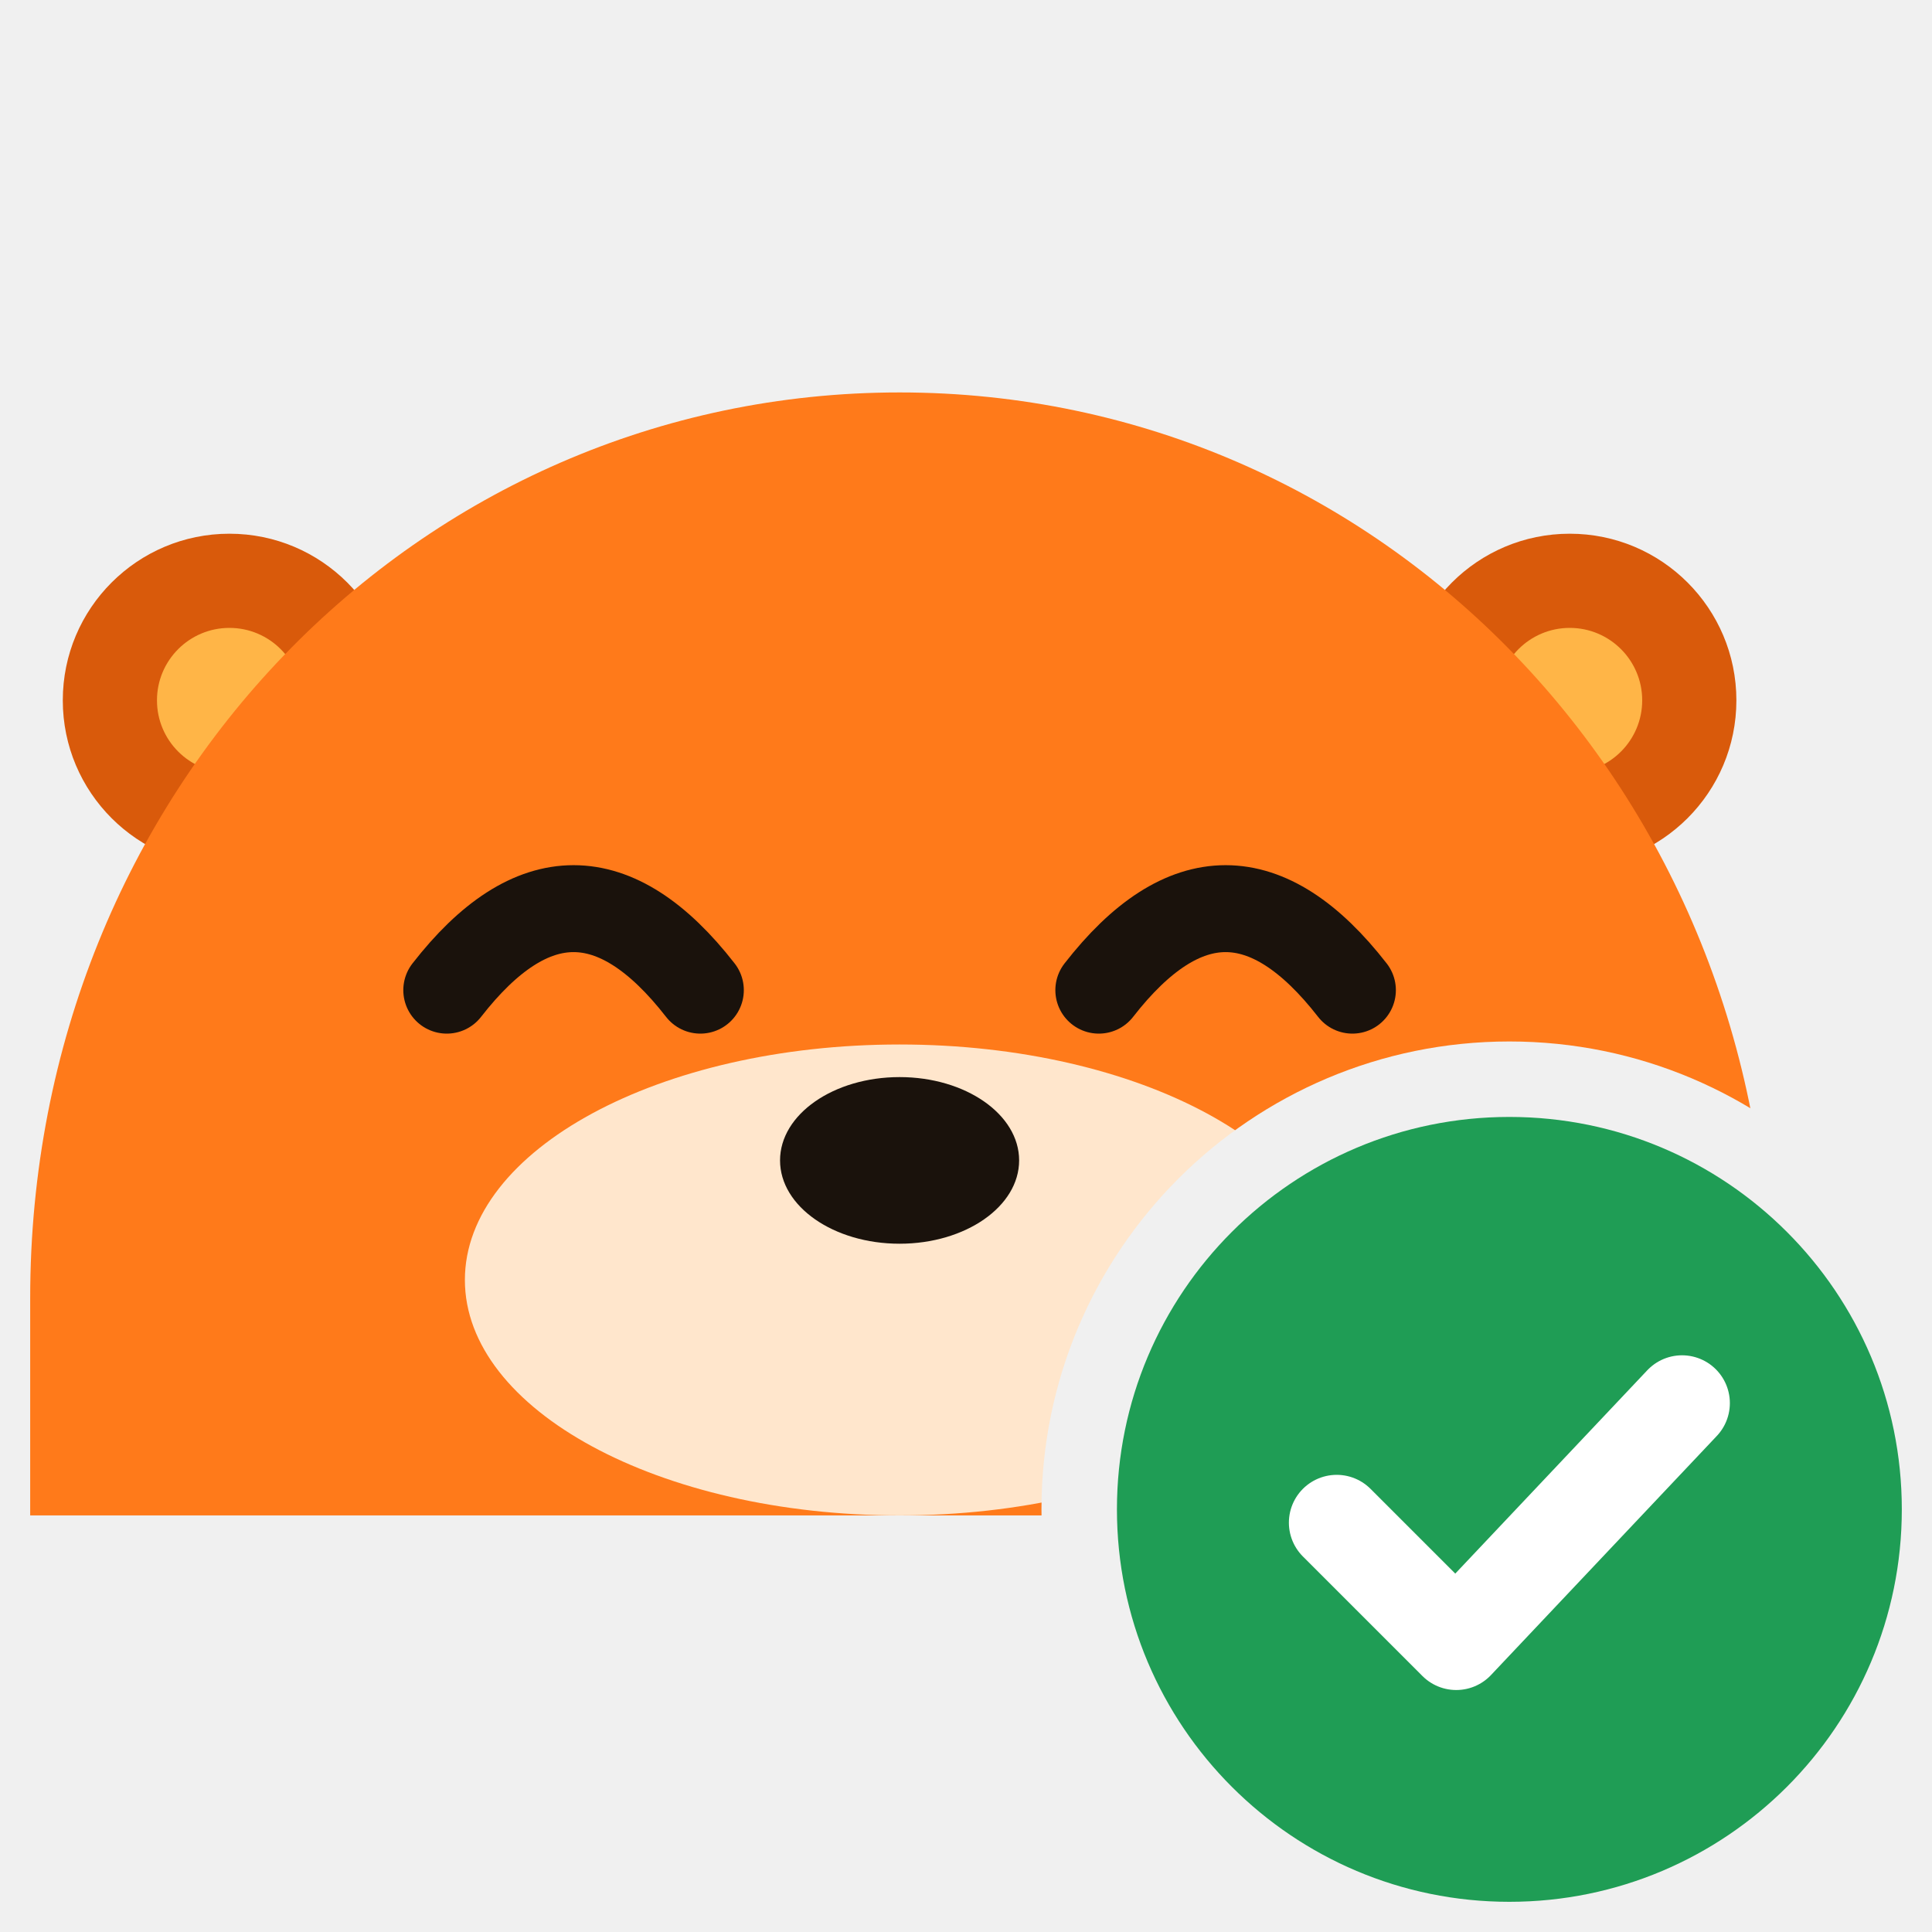
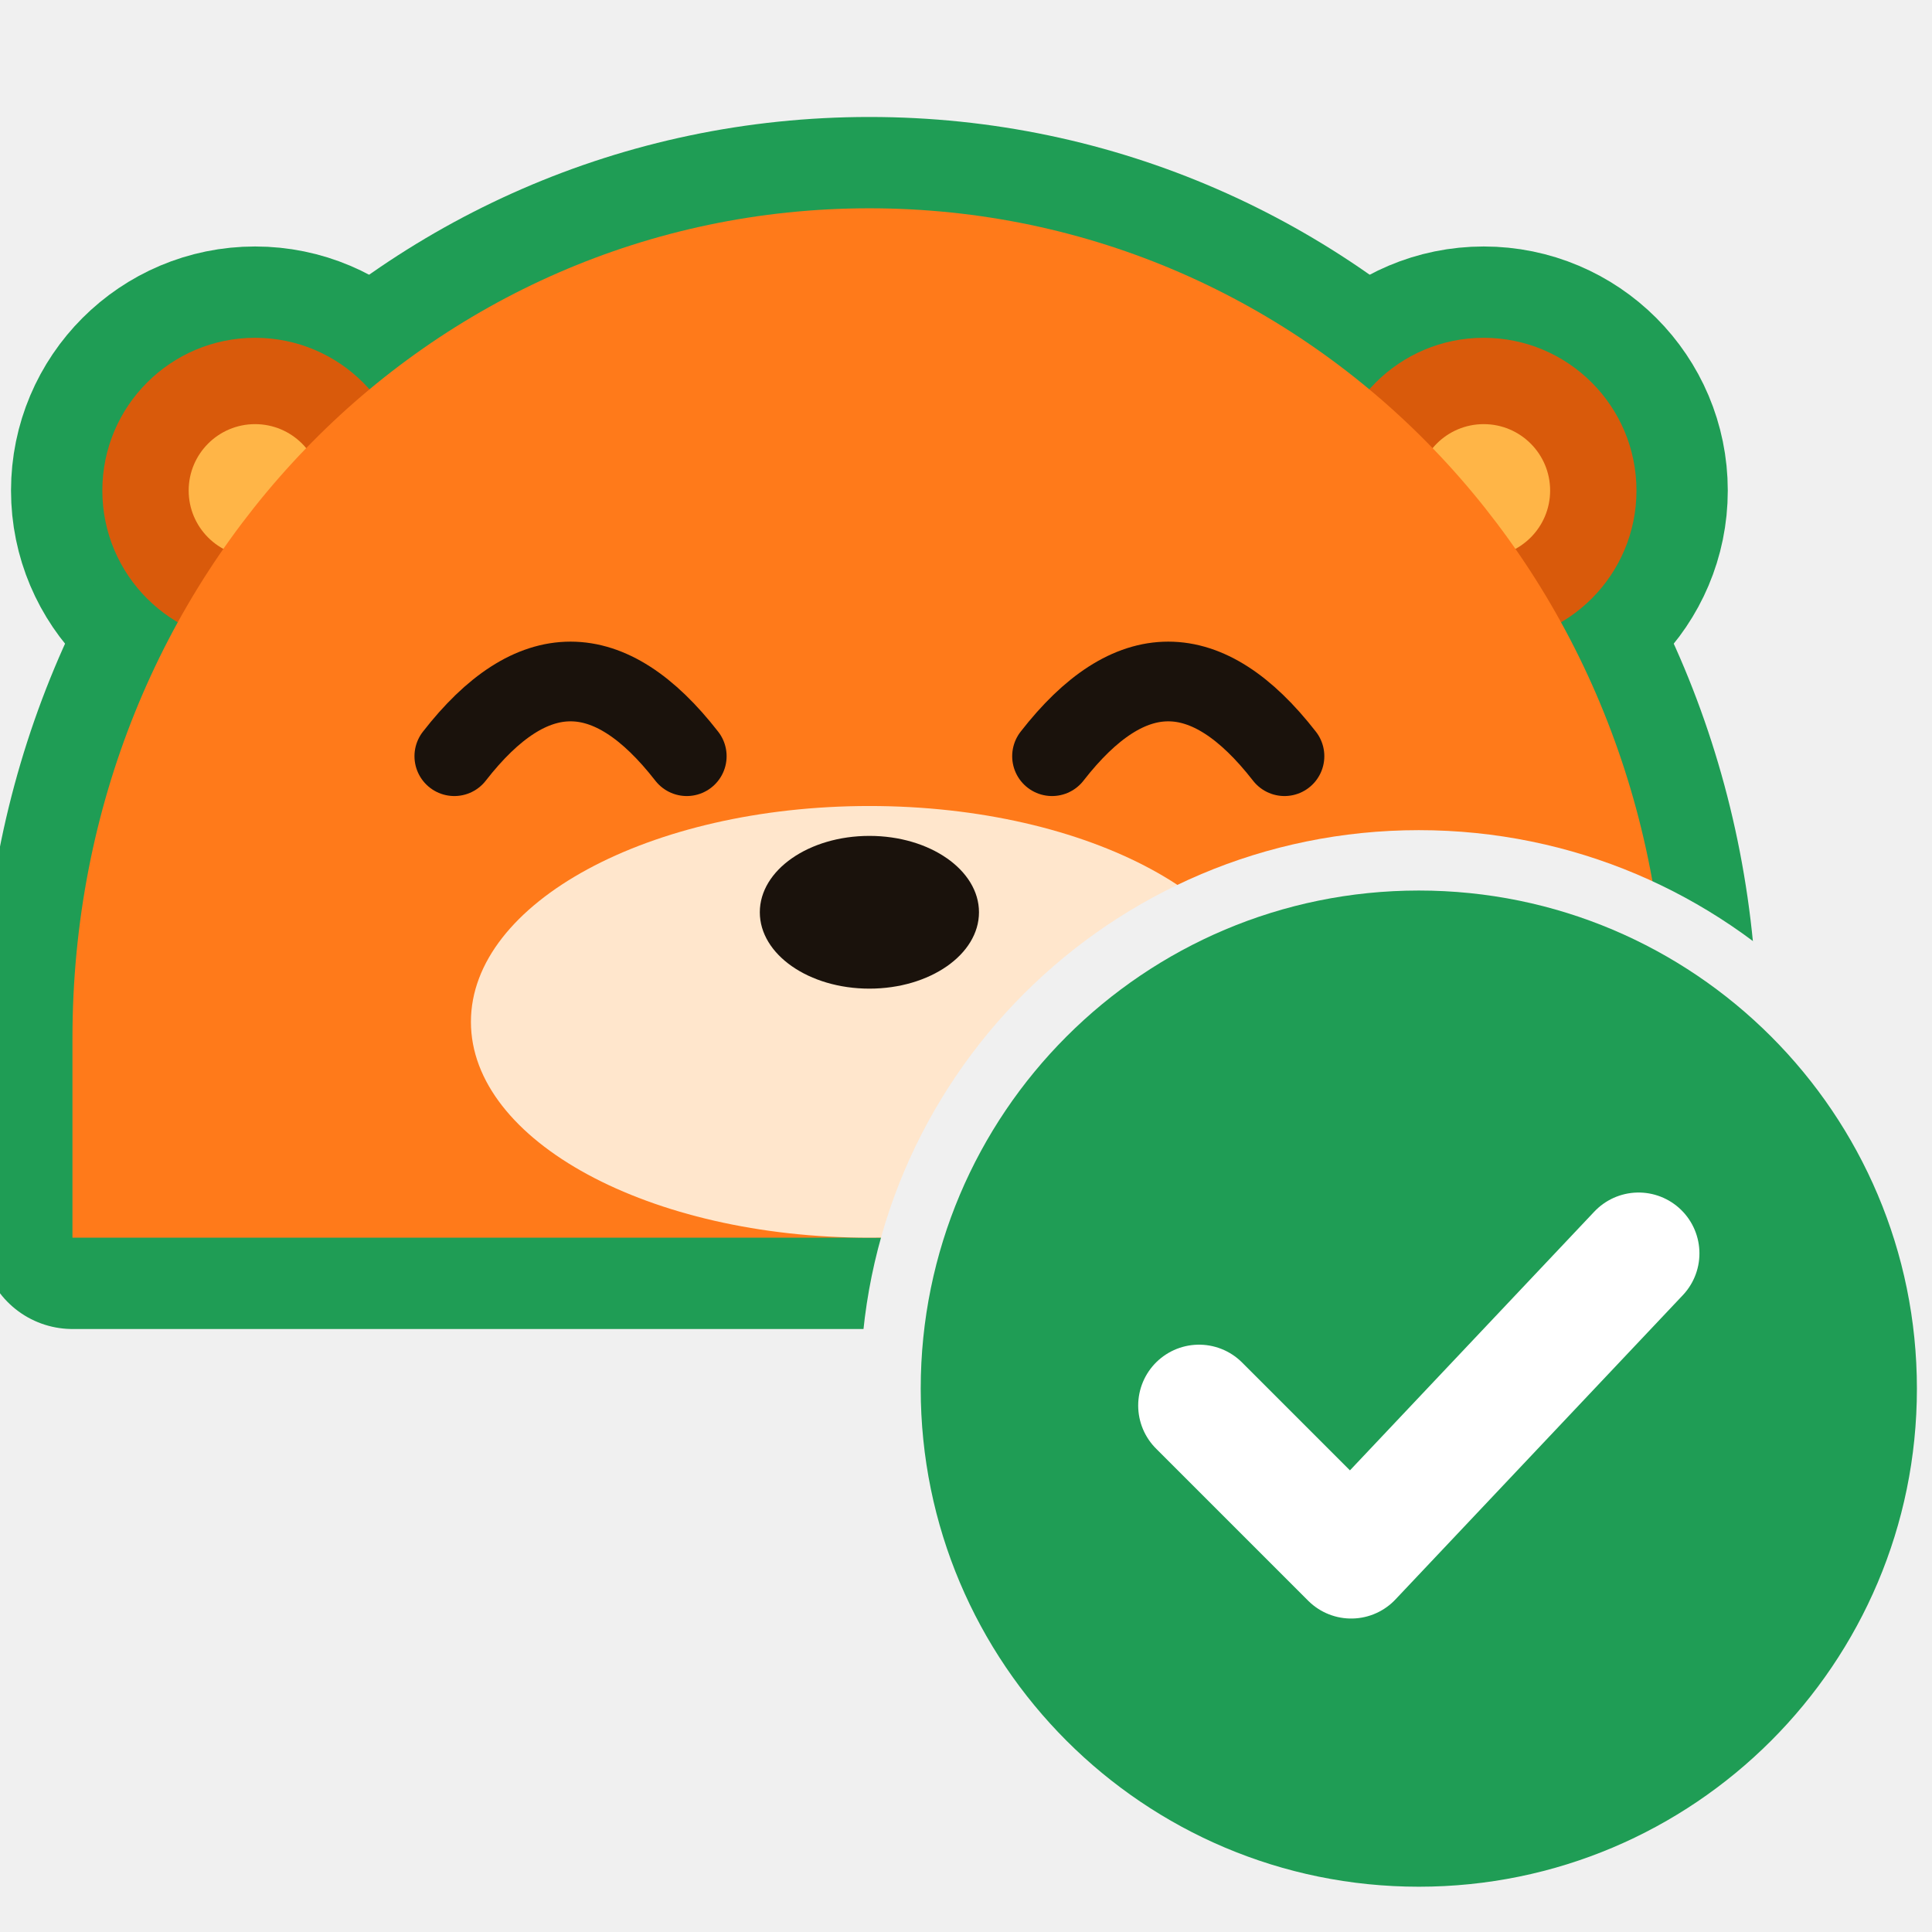
<svg xmlns="http://www.w3.org/2000/svg" width="128" height="128" viewBox="0 0 64 64">
  <mask id="cut">
    <rect width="64" height="64" fill="#fff" />
-     <circle cx="50" cy="50" r="15.5" fill="#000" />
+     <circle cx="47" cy="46" r="18.5" fill="#000" />
  </mask>
  <g mask="url(#cut)">
-     <g transform="translate(-8.6 -7.4) scale(1.2)">
+     <g transform="translate(-6.4 -11.8) scale(1.1)">
+       <g fill="#1f9d55" stroke="#1f9d55" stroke-width="5.5" stroke-linejoin="round">
+         <circle cx="13.5" cy="25.5" r="4.6" />
+         <circle cx="50.5" cy="25.5" r="4.6" />
+         <path d="M8 42c0-14 10.7-25 24-25s24 11 24 25v6H8z" />
+       </g>
      <g fill="none">
        <circle cx="13.5" cy="25.5" r="4.6" fill="#d95a0b" />
        <circle cx="50.5" cy="25.5" r="4.6" fill="#d95a0b" />
        <circle cx="13.5" cy="25.5" r="2" fill="#ffb547" />
        <circle cx="50.5" cy="25.5" r="2" fill="#ffb547" />
        <path d="M8 42c0-14 10.7-25 24-25s24 11 24 25v6H8z" fill="#ff7a1a" />
        <path d="M19.5 33.5q3.5-4.5 7 0M37.5 33.5q3.5-4.5 7 0" stroke="#1a120c" stroke-width="2.4" stroke-linecap="round" />
        <ellipse cx="32" cy="41.5" rx="12" ry="6.5" fill="#ffe6cc" />
        <ellipse cx="32" cy="38.2" rx="3.3" ry="2.3" fill="#1a120c" />
      </g>
    </g>
  </g>
-   <circle cx="50" cy="50" r="13" fill="#1f9d55" />
-   <g fill="none" transform="translate(50 50) scale(.88) translate(-48 -46)">
+   <circle cx="47" cy="46" r="16.5" fill="#1f9d55" />
+   <g fill="none" transform="translate(47 46) scale(1.12) translate(-48 -46)">
    <path d="M41.5 46.5l4.5 4.5 8.5-9" stroke="#fff" stroke-width="3.6" stroke-linecap="round" stroke-linejoin="round" />
  </g>
</svg>
